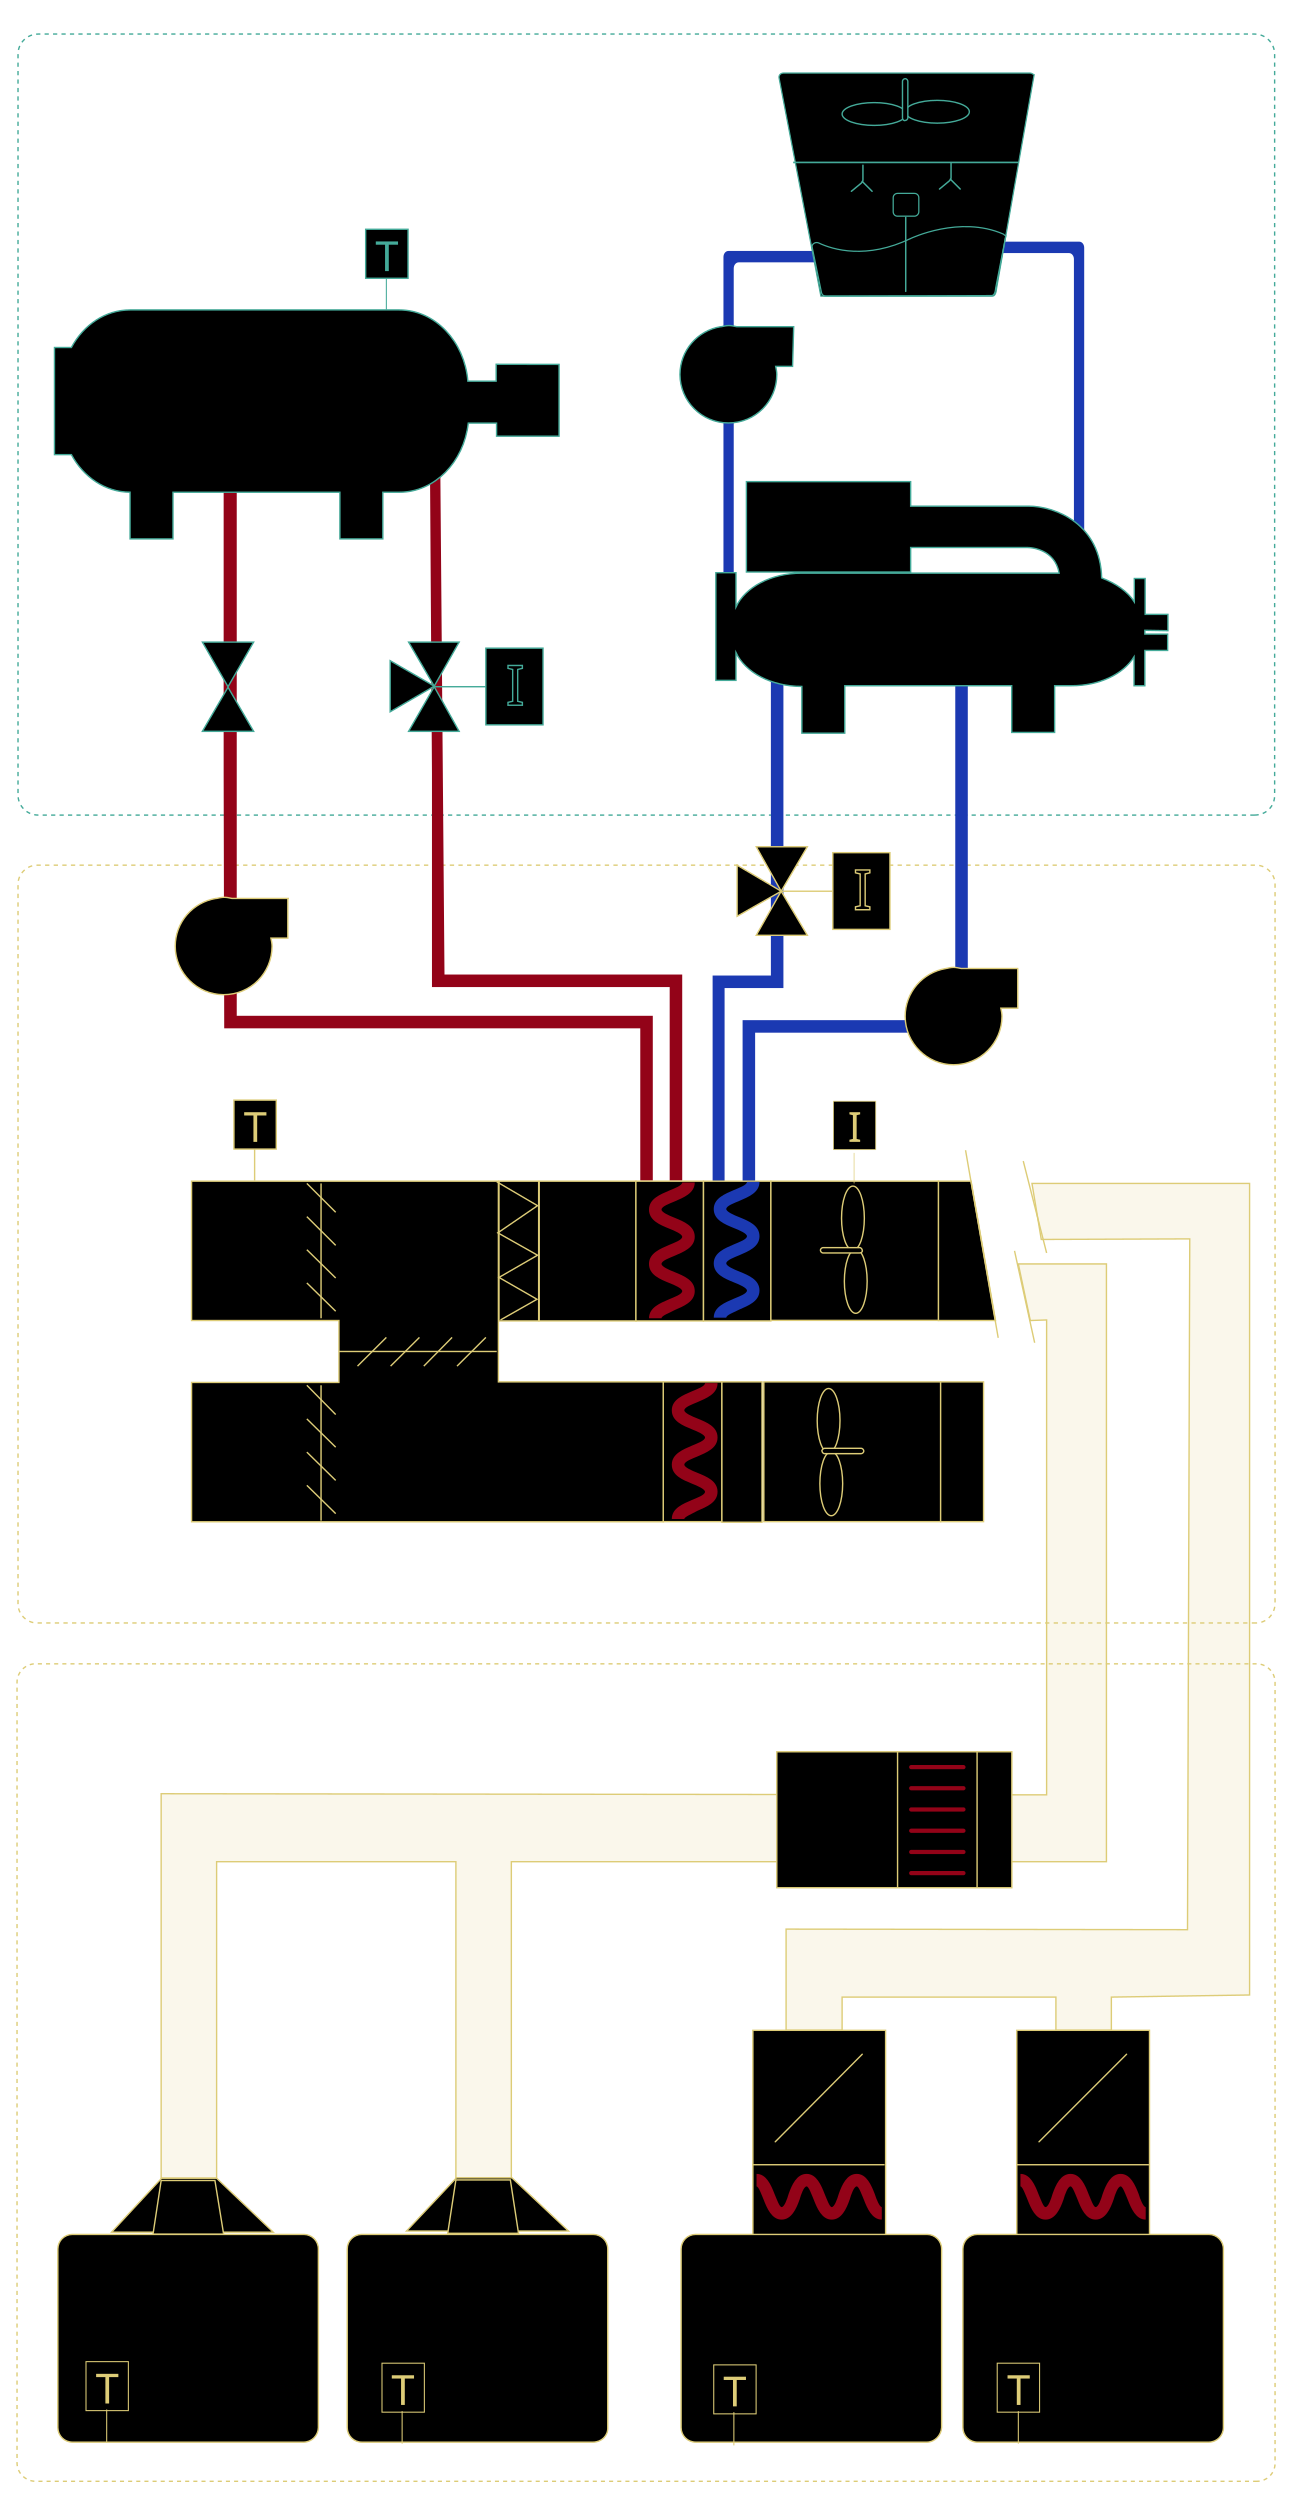
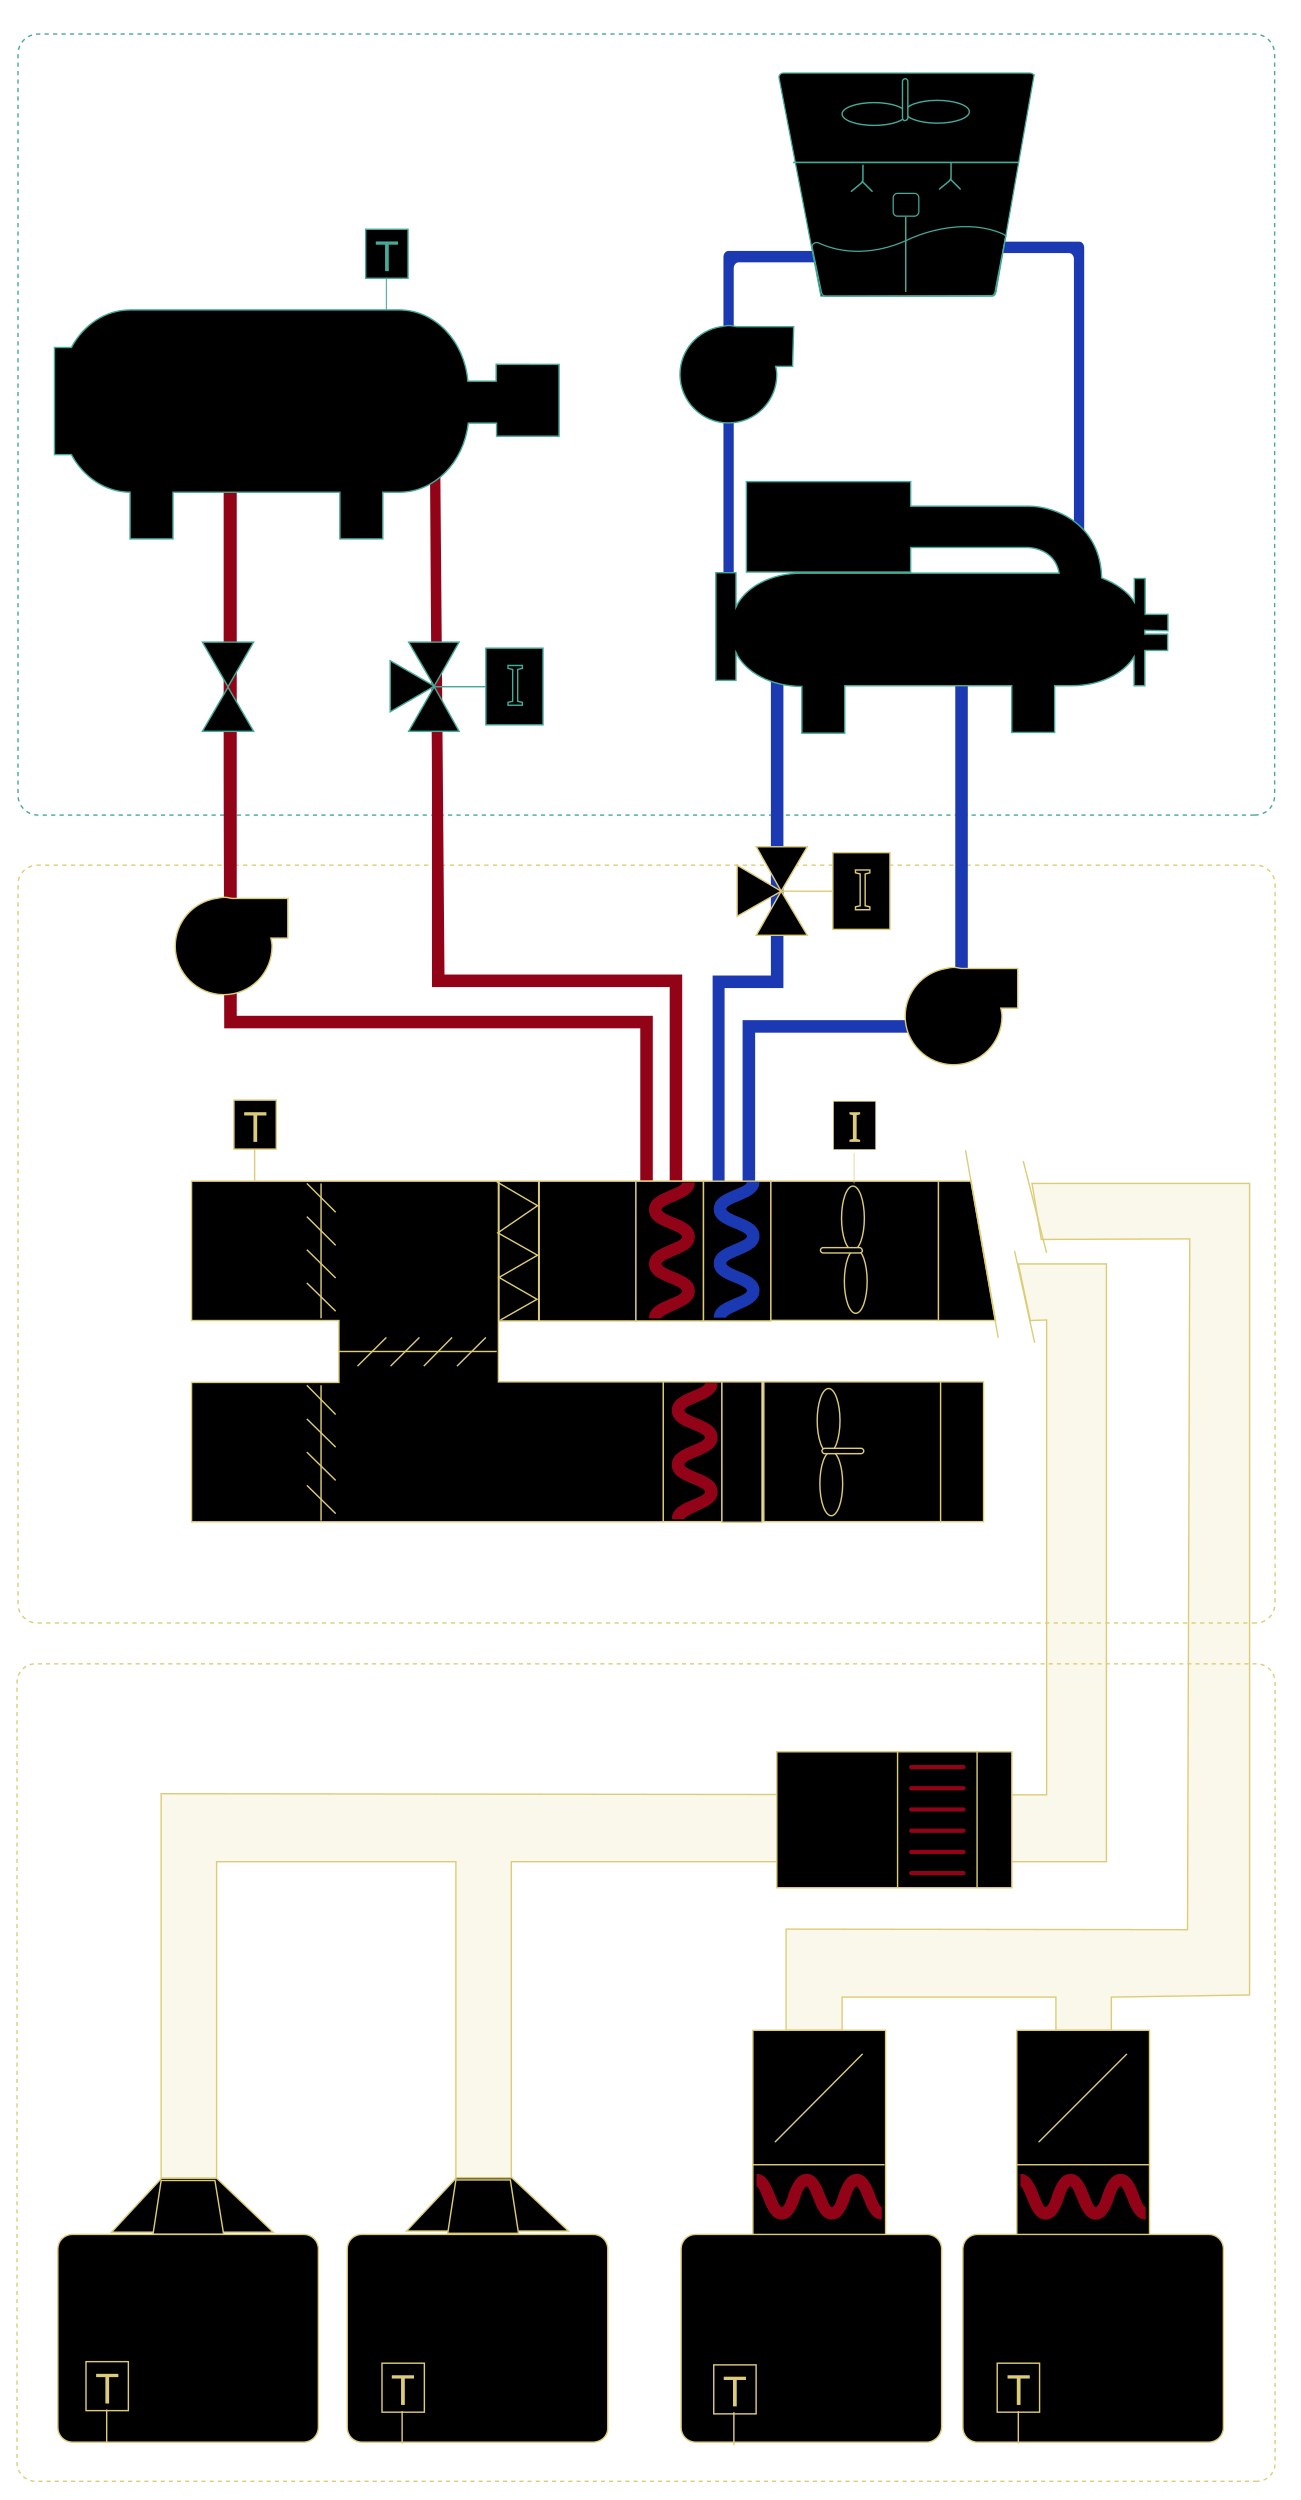
<svg xmlns="http://www.w3.org/2000/svg" xmlns:xlink="http://www.w3.org/1999/xlink" version="1.1" id="svg" x="0px" y="0px" viewBox="622.8 314.8 924.1 1776.2" enable-background="new 622.8 314.8 924.1 1776.2" xml:space="preserve">
  <g id="space_1_">
    <g id="space" opacity="0">
      <rect id="rect4209" x="685.1" y="881.6" fill="#88CCEE" stroke="#231F20" stroke-width="0.205" stroke-miterlimit="10" width="18.2" height="1156.3" />
      <rect id="rect4211" x="688.6" y="727.8" fill="#88CCEE" stroke="#231F20" stroke-width="0.205" stroke-miterlimit="10" width="8.5" height="155" />
      <rect id="rect4213" x="684.3" y="634.2" fill="#88CCEE" stroke="#231F20" stroke-width="0.205" stroke-miterlimit="10" width="19.7" height="92.8" />
      <rect id="rect4215" x="591" y="519.7" transform="matrix(0.9699 -0.2436 0.2436 0.9699 -98.2918 268.5759)" fill="#88CCEE" stroke="#231F20" stroke-width="0.205" stroke-miterlimit="10" width="891.6" height="24" />
      <rect id="rect4217" x="702.9" y="977.4" fill="none" stroke="#88CCEE" stroke-width="0.163" stroke-miterlimit="10" width="661.6" height="46.8" />
      <rect id="rect4219" x="1364.9" y="873.1" fill="#88CCEE" stroke="#231F20" stroke-width="0.205" stroke-miterlimit="10" width="19.7" height="156.9" />
      <rect id="rect4221" x="1369.9" y="716.9" fill="#88CCEE" stroke="#231F20" stroke-width="0.205" stroke-miterlimit="10" width="8.5" height="155" />
      <rect id="rect4223" x="1364.9" y="624.2" fill="#88CCEE" stroke="#231F20" stroke-width="0.205" stroke-miterlimit="10" width="19.7" height="92.8" />
      <rect id="rect4225" x="1369.9" y="547.7" fill="#88CCEE" stroke="#231F20" stroke-width="0.205" stroke-miterlimit="10" width="8.5" height="76.9" />
      <polygon id="polygon4227" fill="#88CCEE" stroke="#231F20" stroke-width="0.205" stroke-miterlimit="10" points="1383.8,548.8     1364.9,548.8 1364.9,461.9 1383.8,455.3   " />
      <rect id="rect4229" x="702.1" y="1961.8" fill="#88CCEE" stroke="#231F20" stroke-width="0.205" stroke-miterlimit="10" width="65.7" height="73" />
      <rect id="rect4231" x="675.4" y="2034.8" fill="#88CCEE" stroke="#231F20" stroke-width="0.205" stroke-miterlimit="10" width="104.7" height="19.7" />
      <rect id="rect4233" x="1301.5" y="1961.8" fill="#88CCEE" stroke="#231F20" stroke-width="0.205" stroke-miterlimit="10" width="65.7" height="74.2" />
      <rect id="rect4235" x="1290.3" y="2034.8" fill="#88CCEE" stroke="#231F20" stroke-width="0.205" stroke-miterlimit="10" width="104.7" height="19.7" />
      <polygon id="polygon4237" fill="none" stroke="#88CCEE" stroke-width="0.103" stroke-miterlimit="10" points="991.2,657     759.7,657 770.5,640.4 980.7,640.4   " />
      <line id="line4239" fill="none" stroke="#88CCEE" stroke-width="0.103" stroke-miterlimit="10" x1="788.7" y1="639.3" x2="803" y2="601" />
      <line id="line4241" fill="none" stroke="#88CCEE" stroke-width="0.103" stroke-miterlimit="10" x1="968.7" y1="639.3" x2="950.2" y2="565" />
      <polygon id="polygon4243" fill="none" stroke="#88CCEE" stroke-width="0.103" stroke-miterlimit="10" points="1264.4,659.3     1033.3,659.3 1044.1,642 1254,642   " />
      <line id="line4245" fill="none" stroke="#88CCEE" stroke-width="0.103" stroke-miterlimit="10" x1="1061.5" y1="640.4" x2="1088.2" y2="533.4" />
      <line id="line4247" fill="none" stroke="#88CCEE" stroke-width="0.103" stroke-miterlimit="10" x1="1242.4" y1="640.4" x2="1216.5" y2="502.1" />
      <g id="g4249">
        <line id="line4251" fill="none" stroke="#88CCEE" stroke-width="7.917207e-02" stroke-miterlimit="10" x1="934" y1="1485.2" x2="934" y2="1523.5" />
        <path id="path4253" fill="none" stroke="#88CCEE" stroke-width="7.917207e-02" stroke-miterlimit="10" d="M950.2,1537     c0,8.5-33.2,8.5-33.2,0s7-15.8,15.8-15.8C943.6,1520.8,950.2,1528.1,950.2,1537z" />
      </g>
      <g id="g4255">
        <line id="line4257" fill="none" stroke="#88CCEE" stroke-width="7.917207e-02" stroke-miterlimit="10" x1="1131.8" y1="1483.3" x2="1131.8" y2="1522.7" />
        <path id="path4259" fill="none" stroke="#88CCEE" stroke-width="7.917207e-02" stroke-miterlimit="10" d="M1148.8,1536.3     c0,8.5-33.2,8.5-33.2,0s7-15.8,15.8-15.8C1141.5,1518.9,1148.8,1526.6,1148.8,1536.3z" />
      </g>
      <g id="g4261" opacity="0.4">
        <g id="g4263">
          <path id="path4265" fill="none" stroke="#88CCEE" stroke-width="1.232" stroke-miterlimit="10" d="M1487,874.2      c-28.6,0-28.6-13.5-57.6-13.5c-28.6,0-28.6,13.5-57.6,13.5c-28.6,0-28.6-13.5-57.6-13.5c-29.4,0-29.4,13.5-57.6,13.5      c-3.5,0-7,0-10.4-0.8" />
          <g id="g4267">
            <path id="path4269" fill="#88CCEE" d="M1199.1,861.5c25.1-1.9,55.3-10,76.9-20.5l-23.2,33.6l3.5,40.6       C1242.8,895.5,1219.2,874.2,1199.1,861.5z" />
          </g>
        </g>
      </g>
      <rect id="rect4271" x="1368.4" y="1871.3" fill="#88CCEE" stroke="#231F20" stroke-width="0.205" stroke-miterlimit="10" width="19.7" height="163.9" />
      <rect id="rect4273" x="1363.7" y="1104.2" fill="#88CCEE" stroke="#231F20" stroke-width="0.205" stroke-miterlimit="10" width="19.7" height="92.8" />
      <g id="g4275" opacity="0.4">
        <g id="g4277">
          <path id="path4279" fill="none" stroke="#88CCEE" stroke-width="1.232" stroke-miterlimit="10" d="M1482.4,1267.7      c0,0-30.1,0-55.3,0c-25.5,0-15.5-25.9-60.7-25.9c-44.8,0-384.2,0-384.2,0s-115.9,7-115.9-39.4v-88.9c0,0-0.8-39,70.3-40.6      c0,0,411.6,0,431.7,0c20.1,0,30.9,18.9,50.6,18.9c10.4,0,39,0,65.3,0" />
          <g id="g4281">
            <path id="path4283" fill="#88CCEE" d="M1532.2,1091.4c-23.2,8.5-51.8,23.2-69.2,38.3l14.3-38.3l-14.3-38.3       C1481.2,1068.2,1509.8,1083.3,1532.2,1091.4z" />
          </g>
        </g>
      </g>
      <ellipse id="ellipse4285" stroke="#88CCEE" stroke-width="9.934057e-02" stroke-miterlimit="10" cx="839.3" cy="982.8" rx="30.1" ry="6.6" />
      <ellipse id="ellipse4287" stroke="#88CCEE" stroke-width="9.934057e-02" stroke-miterlimit="10" cx="1025.2" cy="982.8" rx="30.1" ry="6.6" />
      <ellipse id="ellipse4289" stroke="#88CCEE" stroke-width="9.934057e-02" stroke-miterlimit="10" cx="1211.8" cy="982.8" rx="30.1" ry="6.6" />
      <g id="g4291" opacity="0.57">
        <g id="g4293">
          <line id="line4295" fill="none" stroke="#88CCEE" stroke-width="0.205" stroke-miterlimit="10" x1="839.3" y1="982.8" x2="839.3" y2="957.7" />
          <g id="g4297">
            <path id="path4299" fill="#88CCEE" d="M839.3,937.2c3.5,10,10,21.3,15.5,28.6l-15.5-5.8l-15.5,5.8       C829.2,958.1,835.4,946.9,839.3,937.2z" />
          </g>
        </g>
      </g>
      <g id="g4301" opacity="0.57">
        <g id="g4303">
          <line id="line4305" fill="none" stroke="#88CCEE" stroke-width="0.205" stroke-miterlimit="10" x1="1025.2" y1="978.2" x2="1025.2" y2="952.7" />
          <g id="g4307">
            <path id="path4309" fill="#88CCEE" d="M1025.2,931.8c3.5,10,10,21.3,15.5,28.6l-15.5-5.8l-15.5,5.8       C1015.1,954.2,1022.1,941.9,1025.2,931.8z" />
          </g>
        </g>
      </g>
      <g id="g4311" opacity="0.57">
        <g id="g4313">
          <line id="line4315" fill="none" stroke="#88CCEE" stroke-width="0.205" stroke-miterlimit="10" x1="1211.8" y1="990.6" x2="1211.8" y2="964.7" />
          <g id="g4317">
            <path id="path4319" fill="#88CCEE" d="M1211.8,944.6c3.5,10,10,21.3,15.5,28.6l-15.5-5.8l-15.8,5.8       C1202.6,965.4,1208.4,954.2,1211.8,944.6z" />
          </g>
        </g>
      </g>
      <rect id="rect4321" x="705.6" y="1426.5" fill="none" stroke="#88CCEE" stroke-width="0.163" stroke-miterlimit="10" width="661.6" height="46.8" />
      <ellipse id="ellipse4323" stroke="#88CCEE" stroke-width="9.934057e-02" stroke-miterlimit="10" cx="842" cy="1432.7" rx="30.1" ry="6.6" />
      <ellipse id="ellipse4325" stroke="#88CCEE" stroke-width="9.934057e-02" stroke-miterlimit="10" cx="1028.3" cy="1432.7" rx="30.1" ry="6.6" />
      <ellipse id="ellipse4327" stroke="#88CCEE" stroke-width="9.934057e-02" stroke-miterlimit="10" cx="1214.9" cy="1432.7" rx="30.1" ry="6.6" />
      <g id="g4329" opacity="0.57">
        <g id="g4331">
          <line id="line4333" fill="none" stroke="#88CCEE" stroke-width="0.205" stroke-miterlimit="10" x1="842" y1="1432.7" x2="842" y2="1407.6" />
          <g id="g4335">
            <path id="path4337" fill="#88CCEE" d="M842,1386.7c3.5,10,10,21.3,15.5,28.6l-15.5-5.8l-15.5,5.8       C832.3,1408.7,838.5,1396.4,842,1386.7z" />
          </g>
        </g>
      </g>
      <g id="g4339" opacity="0.57">
        <g id="g4341">
          <line id="line4343" fill="none" stroke="#88CCEE" stroke-width="0.205" stroke-miterlimit="10" x1="1028.3" y1="1428.8" x2="1028.3" y2="1402.1" />
          <g id="g4345">
            <path id="path4347" fill="#88CCEE" d="M1028.3,1382.1c3.5,10,10,21.3,15.5,28.6l-15.5-5.8l-15.5,5.8       C1018.6,1404.1,1024.8,1391.7,1028.3,1382.1z" />
          </g>
        </g>
      </g>
      <g id="g4349" opacity="0.57">
        <g id="g4351">
          <line id="line4353" fill="none" stroke="#88CCEE" stroke-width="0.205" stroke-miterlimit="10" x1="1214.9" y1="1440.4" x2="1214.9" y2="1415.3" />
          <g id="g4355">
            <path id="path4357" fill="#88CCEE" d="M1214.9,1394.8c3.5,10,10,21.3,15.5,28.6l-15.5-5.8l-15.5,5.8       C1204.5,1415.7,1211.5,1404.1,1214.9,1394.8z" />
          </g>
        </g>
      </g>
      <rect id="rect4359" x="735.3" y="1130.1" fill="none" stroke="#88CCEE" stroke-width="0.17" stroke-miterlimit="10" width="38.3" height="56.8" />
      <path id="path4361" fill="none" stroke="#88CCEE" stroke-width="0.17" stroke-miterlimit="10" d="M754.3,1137.8    c-8.5,0-15.1,6.6-15.1,15.1h29.4C769.3,1144,762.8,1137.8,754.3,1137.8z" />
      <line id="line4363" fill="none" stroke="#88CCEE" stroke-width="0.17" stroke-miterlimit="10" x1="753.1" y1="1158.3" x2="754.3" y2="1143.2" />
      <rect id="rect4365" x="1368.4" y="1598.5" fill="#88CCEE" stroke="#231F20" stroke-width="0.205" stroke-miterlimit="10" width="19.7" height="156.9" />
      <rect id="rect4367" x="1373.4" y="1483.3" fill="#88CCEE" stroke="#231F20" stroke-width="0.205" stroke-miterlimit="10" width="8.5" height="114.4" />
      <rect id="rect4369" x="1368.4" y="1371.6" fill="#88CCEE" stroke="#231F20" stroke-width="0.205" stroke-miterlimit="10" width="19.7" height="110.5" />
      <rect id="rect4371" x="1373.4" y="1755" fill="#88CCEE" stroke="#231F20" stroke-width="0.205" stroke-miterlimit="10" width="8.5" height="114.4" />
      <polygon id="polygon4373" fill="#88CCEE" stroke="#231F20" stroke-width="0.205" stroke-miterlimit="10" points="1366.8,1961.8     702.1,1961.8 702.1,1926.6 1368.4,1927.4   " />
      <path id="path4375" stroke="#88CCEE" stroke-width="6.832194e-02" stroke-miterlimit="10" d="M787.1,1792.5h-78.5    c0,12,12.4,21.3,30.1,25.1l-5,101.3h29.4l-8.5-101.3C772.4,1815.3,787.1,1804.9,787.1,1792.5z" />
      <rect id="rect4377" x="712.5" y="1785.9" fill="none" stroke="#88CCEE" stroke-width="8.432148e-02" stroke-miterlimit="10" width="5" height="5.8" />
      <rect id="rect4379" x="714.5" y="1780.9" fill="none" stroke="#88CCEE" stroke-width="8.432148e-02" stroke-miterlimit="10" width="1.5" height="5.8" />
      <path id="path4381" fill="none" stroke="#F3743F" stroke-width="8.432148e-02" stroke-miterlimit="10" d="M922,1882.9v51.8H712.5    l-0.8-135.3l7-10c0,0-0.8-13.5,0-14.3c1.9-3.5,15.5-8.5,18.2-6.6c1.5,0.8,1.5,3.5,1.5,3.5" />
      <g id="g4383">
        <path id="path4385" fill="none" stroke="#88CCEE" stroke-width="4.216015e-02" stroke-miterlimit="10" d="M720.6,1792.5     c-0.8,0-1.9-0.8-1.9-1.9c-0.8-14.3,0-15.1,0-15.5c1.9-4.6,17-8.5,20.9-7c3.1,1.5,3.1,5,3.1,5.8c0,1.5-0.8,1.9-1.9,1.9l0,0     c-1.5,0-1.9-0.8-1.9-1.9c0-0.8,0-1.5-0.8-1.9c-3.1,0-13.5,3.5-15.1,5.8c0,1.5,0,8.5,0,13.5     C722.6,1791.3,721.8,1792.5,720.6,1792.5L720.6,1792.5z" />
      </g>
      <ellipse id="ellipse4387" fill="#88CCEE" cx="712.1" cy="1779.3" rx="3.5" ry="0.8" />
      <ellipse id="ellipse4389" fill="#88CCEE" cx="718.3" cy="1779.3" rx="3.5" ry="0.8" />
      <rect id="rect4391" x="1369.9" y="1200" fill="#88CCEE" stroke="#231F20" stroke-width="0.205" stroke-miterlimit="10" width="8.5" height="175.5" />
      <rect id="rect4393" x="1369.9" y="1030" fill="#88CCEE" stroke="#231F20" stroke-width="0.205" stroke-miterlimit="10" width="8.5" height="76.9" />
      <g id="g4395">
        <line id="line4397" fill="none" stroke="#88CCEE" stroke-width="0.103" stroke-miterlimit="10" x1="753.9" y1="1130.1" x2="753.9" y2="1104.2" />
        <rect id="rect4399" x="736.9" y="1065.5" fill="none" stroke="#88CCEE" stroke-width="0.103" stroke-miterlimit="10" width="34.4" height="39.4" />
        <text id="text4401" transform="matrix(1 0 0 1 745.2089 1099.053)" opacity="0.57" fill="#88CCEE" enable-background="new    " font-family="'PTSans-Regular'" font-size="33.656">T</text>
      </g>
      <path id="path4403" stroke="#88CCEE" stroke-width="7.194861e-02" stroke-miterlimit="10" d="M1026.7,1918.5H920.1    c-8.5,0-14.3-6.6-14.3-14.3v-278.6c0-8.5,6.6-14.3,14.3-14.3h106.3c8.5,0,14.3,6.6,14.3,14.3v278.6    C1041,1911.1,1034.1,1918.5,1026.7,1918.5z" />
    </g>
  </g>
  <g id="hvac">
    <path id="d2-outline" fill="none" stroke="#DDCC77" stroke-miterlimit="10" stroke-dasharray="2.896" d="M1516,2077.7H648   c-7,0-13.1-5.8-13.1-13.1V1510c0-7,5.8-13.1,13.1-13.1h867.6c7,0,13.1,5.8,13.1,13.1v555C1528.7,2071.9,1523,2077.7,1516,2077.7z" />
    <path id="d1-outline" fill="none" stroke="#DDCC77" stroke-miterlimit="10" stroke-dasharray="3.059" d="M1515.2,1467.9H649.1   c-7.3,0-13.5-6.2-13.5-13.5V943c0-7.3,6.2-13.5,13.5-13.5h866.1c7.3,0,13.5,6.2,13.5,13.5v510.9   C1528.7,1461.7,1522.6,1467.9,1515.2,1467.9z" />
    <path id="cp-outline" fill="none" stroke="#44AA99" stroke-miterlimit="10" stroke-dasharray="3" d="M1514.1,893.9H649.9   c-8.1,0-14.3-6.6-14.3-14.3V353.3c0-8.1,6.6-14.3,14.3-14.3h864.2c8.1,0,14.3,6.6,14.3,14.3v526   C1528.7,887.4,1522.6,893.9,1514.1,893.9z" />
    <g id="pipes">
      <g id="g4410">
        <polygon id="polygon4412" fill="#930318" points="791,635.4 781.7,635.4 781.7,864.2 782.1,1045.4 1077.7,1045.4 1077.7,1153.6      1086.6,1153.6 1086.6,1036.5 791,1036.5    " />
        <polygon id="polygon4414" fill="#1B39B2" points="1170.5,772.2 1179.4,772.2 1179.4,1016.8 1137.6,1016.8 1137.6,1154      1129.1,1154 1129.1,1007.9 1170.5,1007.9    " />
        <polygon id="polygon4416" fill="#930318" points="935.5,632.3 928.2,632.3 929.7,864.2 929.7,1016.1 1098.6,1016.1      1098.6,1153.6 1107.5,1153.6 1107.5,1007.2 938.6,1007.2    " />
        <polygon id="polygon4418" fill="#1B39B2" points="1301.5,795.8 1310.4,795.8 1310.4,1048.5 1159.3,1048.5 1159.3,1154      1150.4,1154 1150.4,1039.6 1301.5,1039.6    " />
      </g>
      <path id="path4420" fill="#1B39B2" d="M1143.8,722h-7V500.9v-3.5c0-2.3,1.5-4.3,3.5-4.3h60.7c1.9,0,3.1,1.5,3.5,3.1h1.5    c0.4,2.7-1.2,5-3.5,5h-54.9c-1.9,0-3.5,1.9-3.5,4.3V722H1143.8z" />
      <path id="path4422" fill="#1B39B2" d="M1386.1,706.9h7V506.3v-15.5c0-2.3-1.5-4.3-3.5-4.3H1332l-1.5,8.1h51.8    c1.9,0,3.5,1.9,3.5,4.3v207.9H1386.1z" />
    </g>
    <polygon id="duct2" opacity="0.15" fill="#DDCC77" enable-background="new    " points="1356,1155.6 1362.6,1195.4 1468.1,1195    1466.5,1685.8 1181.3,1685.4 1181.3,1757.3 1221.1,1757.3 1221.1,1733.7 1373,1733.7 1373,1757.3 1412.4,1757.3 1412.4,1733.7    1510.6,1732.2 1510.6,1155.6  " />
    <polygon id="duct1" opacity="0.15" fill="#DDCC77" enable-background="new    " points="1346.3,1212.8 1354.8,1253 1366.4,1252.6    1366.4,1590 737.3,1589.2 737.3,1862.4 776.7,1862.4 776.7,1637.5 946.7,1637.5 946.7,1862.4 986.1,1862.4 986.1,1637.5    1408.9,1637.5 1408.9,1566.4 1408.9,1212.8  " />
    <polygon id="duct2-outline" fill="none" stroke="#DDCC77" stroke-miterlimit="10" points="1356,1155.6 1362.6,1195.4 1468.1,1195    1466.5,1685.8 1181.3,1685.4 1181.3,1757.3 1221.1,1757.3 1221.1,1733.7 1373,1733.7 1373,1757.3 1412.4,1757.3 1412.4,1733.7    1510.6,1732.2 1510.6,1155.6  " />
    <polygon id="duct1-outline" fill="none" stroke="#DDCC77" stroke-miterlimit="10" points="1346.3,1212.8 1354.8,1253    1366.4,1252.6 1366.4,1590 737.3,1589.2 737.3,1862.4 776.7,1862.4 776.7,1637.5 946.7,1637.5 946.7,1862.4 986.1,1862.4    986.1,1637.5 1408.9,1637.5 1408.9,1566.4 1408.9,1212.8  " />
    <line id="ductconnectionline2" fill="none" stroke="#DDCC77" stroke-miterlimit="10" x1="1349.8" y1="1139.7" x2="1366.4" y2="1205" />
    <line id="ductconnectionline1" fill="none" stroke="#DDCC77" stroke-miterlimit="10" x1="1343.6" y1="1203.5" x2="1357.9" y2="1268.8" />
    <g id="terminal2">
      <rect id="rect4431" x="1345.2" y="1757.3" stroke="#DDCC77" stroke-miterlimit="10" width="94.3" height="145.3" />
      <line id="line4433" fill="none" stroke="#DDCC77" stroke-linecap="round" stroke-miterlimit="10" x1="1361" y1="1836.5" x2="1423.2" y2="1774.3" />
      <line id="line4435" fill="none" stroke="#DDCC77" stroke-miterlimit="10" x1="1345.2" y1="1852.8" x2="1439.1" y2="1852.8" />
      <path id="path4437" fill="#930318" d="M1436.8,1882.9v8.9c-7,0-10.4-8.1-12.8-14.3c-1.5-3.5-3.5-9.3-5-9.3c-1.9,0-3.9,5.4-5,9.3    c-2.3,6.6-5.8,14.3-12.8,14.3c-7,0-10.4-8.1-12.8-14.3c-1.5-3.5-3.5-9.3-5-9.3c-1.9,0-3.9,5.4-5,9.3c-2.3,6.6-5.8,14.3-12.8,14.3    c-7,0-10.4-8.1-12.8-14.3c-1.5-3.5-3.5-9.3-5-9.3v-8.9c7,0,10.4,8.1,12.8,14.3c1.5,3.5,3.5,9.3,5,9.3c1.9,0,3.9-5.4,5-9.3    c2.3-6.6,5.8-14.3,12.8-14.3c7,0,10.4,8.1,12.8,14.3c1.5,3.5,3.5,9.3,5,9.3c1.9,0,3.9-5.4,5-9.3c2.3-6.6,5.8-14.3,12.8-14.3    c7,0,10.4,8.1,12.8,14.3C1432.9,1877.5,1435.2,1882.9,1436.8,1882.9z" />
    </g>
    <g id="terminal1">
      <rect id="rect4440" x="1157.7" y="1757.3" stroke="#DDCC77" stroke-miterlimit="10" width="94.3" height="145.3" />
      <line id="line4442" fill="none" stroke="#DDCC77" stroke-linecap="round" stroke-miterlimit="10" x1="1173.6" y1="1836.5" x2="1235.4" y2="1774.3" />
      <line id="line4444" fill="none" stroke="#DDCC77" stroke-miterlimit="10" x1="1157.7" y1="1852.8" x2="1251.3" y2="1852.8" />
      <path id="path4446" fill="#930318" d="M1249.3,1882.9v8.9c-7,0-10.4-8.1-12.8-14.3c-1.5-3.5-3.5-9.3-5-9.3c-1.9,0-3.9,5.4-5,9.3    c-2.3,6.6-5.8,14.3-12.8,14.3c-7,0-10.4-8.1-12.8-14.3c-1.5-3.5-3.5-9.3-5-9.3c-1.9,0-3.9,5.4-5,9.3c-2.3,6.6-5.8,14.3-12.8,14.3    c-7,0-10.4-8.1-12.8-14.3c-1.5-3.5-3.5-9.3-5-9.3v-8.9c7,0,10.4,8.1,12.8,14.3c1.5,3.5,3.5,9.3,5,9.3c1.9,0,3.9-5.4,5-9.3    c2.3-6.6,5.8-14.3,12.8-14.3c7,0,10.4,8.1,12.8,14.3c1.5,3.5,3.5,9.3,5,9.3c1.9,0,3.9-5.4,5-9.3c2.3-6.6,5.8-14.3,12.8-14.3    c7,0,10.4,8.1,12.8,14.3C1245.5,1877.5,1247.8,1882.9,1249.3,1882.9z" />
    </g>
    <g id="vav">
      <rect id="rect4449" x="1174.7" y="1559.4" stroke="#DDCC77" stroke-width="1" stroke-miterlimit="10" width="167" height="96.6" />
      <line id="line4451" fill="none" stroke="#930318" stroke-width="3" stroke-linecap="round" stroke-miterlimit="10" x1="1307.3" y1="1570.3" x2="1270.2" y2="1570.3" />
      <line id="line4453" fill="none" stroke="#930318" stroke-width="3" stroke-linecap="round" stroke-miterlimit="10" x1="1307.3" y1="1585.3" x2="1270.2" y2="1585.3" />
      <line id="line4455" fill="none" stroke="#930318" stroke-width="3" stroke-linecap="round" stroke-miterlimit="10" x1="1307.3" y1="1600.4" x2="1270.2" y2="1600.4" />
      <line id="line4457" fill="none" stroke="#930318" stroke-width="3" stroke-linecap="round" stroke-miterlimit="10" x1="1307.3" y1="1615.5" x2="1270.2" y2="1615.5" />
      <line id="line4459" fill="none" stroke="#930318" stroke-width="3" stroke-linecap="round" stroke-miterlimit="10" x1="1307.3" y1="1630.6" x2="1270.2" y2="1630.6" />
      <line id="line4461" fill="none" stroke="#930318" stroke-width="3" stroke-linecap="round" stroke-miterlimit="10" x1="1307.3" y1="1645.6" x2="1270.2" y2="1645.6" />
      <line id="line4463" fill="none" stroke="#DDCC77" stroke-linecap="round" stroke-miterlimit="10" x1="1260.5" y1="1559.4" x2="1260.5" y2="1655.7" />
      <line id="line4465" fill="none" stroke="#DDCC77" stroke-linecap="round" stroke-miterlimit="10" x1="1317" y1="1559.4" x2="1317" y2="1655.7" />
    </g>
    <g id="diffuser2">
      <polygon id="polygon4468" stroke="#DDCC77" stroke-miterlimit="10" points="911.6,1899.9 1026.7,1899.9 986.5,1862.1     947.1,1862.1   " />
      <polygon id="polygon4470" stroke="#DDCC77" stroke-miterlimit="10" points="991.2,1901.5 940.9,1901.5 946.7,1863.6 985.4,1863.6       " />
    </g>
    <g id="diffuser1">
      <polygon id="polygon4473" stroke="#DDCC77" stroke-miterlimit="10" points="702.1,1900.7 816.9,1900.7 776.7,1862.4 737.6,1862.4       " />
      <polygon id="polygon4475" stroke="#DDCC77" stroke-miterlimit="10" points="781.7,1902.2 731.5,1902.2 737.3,1864 775.5,1864       " />
    </g>
    <path id="zone1" stroke="#DDCC77" stroke-miterlimit="10" d="M838.5,2049.9H674.3c-5.8,0-10.4-4.6-10.4-10.4v-126.8   c0-5.8,4.6-10.4,10.4-10.4h164.3c5.8,0,10.4,4.6,10.4,10.4v126.8C848.9,2045.2,844.3,2049.9,838.5,2049.9z" />
    <path id="zone2" stroke="#DDCC77" stroke-miterlimit="10" d="M1044.1,2049.9H879.9c-5.8,0-10.4-4.6-10.4-10.4v-126.8   c0-5.8,4.6-10.4,10.4-10.4h164.3c5.8,0,10.4,4.6,10.4,10.4v126.8C1054.9,2045.2,1050.3,2049.9,1044.1,2049.9z" />
    <path id="zone3" stroke="#DDCC77" stroke-miterlimit="10" d="M1281.4,2049.9h-164.3c-5.8,0-10.4-4.6-10.4-10.4v-126.8   c0-5.8,4.6-10.4,10.4-10.4h164.3c5.8,0,10.4,4.6,10.4,10.4v126.8C1291.5,2045.2,1286.8,2049.9,1281.4,2049.9z" />
    <path id="zone4" stroke="#DDCC77" stroke-miterlimit="10" d="M1481.6,2049.9h-164.3c-5.8,0-10.4-4.6-10.4-10.4v-126.8   c0-5.8,4.6-10.4,10.4-10.4h164.3c5.8,0,10.4,4.6,10.4,10.4v126.8C1492,2045.2,1487.4,2049.9,1481.6,2049.9z" />
    <g id="zone1-temp">
-       <line id="line4482" fill="none" stroke="#DDCC77" stroke-width="0.75" stroke-miterlimit="10" x1="698.6" y1="2049.9" x2="698.6" y2="2026.7" />
-       <rect id="rect4484" x="683.9" y="1992.7" fill="none" stroke="#DDCC77" stroke-width="0.75" stroke-miterlimit="10" width="30.1" height="34.8" />
+       <line id="line4482" fill="none" stroke="#DDCC77" stroke-width="1" stroke-miterlimit="10" x1="698.6" y1="2049.9" x2="698.6" y2="2026.7" />
+       <rect id="rect4484" x="683.9" y="1992.7" fill="none" stroke="#DDCC77" stroke-width="1" stroke-miterlimit="10" width="30.1" height="34.8" />
      <text id="text4486" transform="matrix(1 0 0 1 690.7966 2022.442)" fill="#DDCC77" font-family="'PTSans-Regular'" font-size="29.516">T</text>
    </g>
    <g id="zone2-temp">
-       <line id="line4489" fill="none" stroke="#DDCC77" stroke-width="0.75" stroke-miterlimit="10" x1="908.5" y1="2051" x2="908.5" y2="2027.9" />
-       <rect id="rect4491" x="894.2" y="1993.8" fill="none" stroke="#DDCC77" stroke-width="0.75" stroke-miterlimit="10" width="30.1" height="34.8" />
+       <line id="line4489" fill="none" stroke="#DDCC77" stroke-width="1" stroke-miterlimit="10" x1="908.5" y1="2051" x2="908.5" y2="2027.9" />
+       <rect id="rect4491" x="894.2" y="1993.8" fill="none" stroke="#DDCC77" stroke-width="1" stroke-miterlimit="10" width="30.1" height="34.8" />
      <text id="text4493" transform="matrix(1 0 0 1 900.8679 2023.462)" fill="#DDCC77" font-family="'PTSans-Regular'" font-size="29.516">T</text>
    </g>
    <g id="zone3-temp">
-       <line id="line4496" fill="none" stroke="#DDCC77" stroke-width="0.75" stroke-miterlimit="10" x1="1144.2" y1="2052.2" x2="1144.2" y2="2028.6" />
-       <rect id="rect4498" x="1129.9" y="1995" fill="none" stroke="#DDCC77" stroke-width="0.75" stroke-miterlimit="10" width="30.1" height="34.8" />
+       <line id="line4496" fill="none" stroke="#DDCC77" stroke-width="1" stroke-miterlimit="10" x1="1144.2" y1="2052.2" x2="1144.2" y2="2028.6" />
+       <rect id="rect4498" x="1129.9" y="1995" fill="none" stroke="#DDCC77" stroke-width="1" stroke-miterlimit="10" width="30.1" height="34.8" />
      <text id="text4500" transform="matrix(1 0 0 1 1136.698 2024.482)" fill="#DDCC77" font-family="'PTSans-Regular'" font-size="29.516">T</text>
    </g>
    <g id="zone4-temp">
-       <line id="line4503" fill="none" stroke="#DDCC77" stroke-width="0.75" stroke-miterlimit="10" x1="1346.3" y1="2051" x2="1346.3" y2="2027.9" />
-       <rect id="rect4505" x="1331.3" y="1993.8" fill="none" stroke="#DDCC77" stroke-width="0.75" stroke-miterlimit="10" width="30.1" height="34.8" />
+       <line id="line4503" fill="none" stroke="#DDCC77" stroke-width="1" stroke-miterlimit="10" x1="1346.3" y1="2051" x2="1346.3" y2="2027.9" />
+       <rect id="rect4505" x="1331.3" y="1993.8" fill="none" stroke="#DDCC77" stroke-width="1" stroke-miterlimit="10" width="30.1" height="34.8" />
      <text id="text4507" transform="matrix(1 0 0 1 1338.34 2023.462)" fill="#DDCC77" font-family="'PTSans-Regular'" font-size="29.516">T</text>
    </g>
    <g id="ahu">
      <a id="ahu-link" xlink:href="#/ahu/basics">
        <g id="ahu-back">
          <rect id="rect4511" x="1165.5" y="1296.6" stroke="#DDCC77" stroke-miterlimit="10" width="125.6" height="99.3" />
          <rect id="rect4513" x="977.3" y="1154" stroke="#DDCC77" stroke-miterlimit="10" width="28.2" height="99.3" />
          <rect id="rect4515" x="1005.9" y="1154" stroke="#DDCC77" stroke-miterlimit="10" width="68.8" height="99.3" />
          <rect id="ahu_x5F_bttm_x5F_end" x="1291.1" y="1296.6" stroke="#DDCC77" stroke-miterlimit="10" width="30.5" height="99.3" />
          <rect id="ahu_x5F_ht_x5F_back2" x="1094" y="1296.6" stroke="#DDCC77" stroke-miterlimit="10" width="41.7" height="99.3" />
          <polygon id="rect4521" points="1135.7,1297 1135.7,1297 1135.7,1297    " />
          <polygon id="rect4523" points="1170.5,1154 1170.5,1154 1170.5,1154    " />
          <rect x="1135.7" y="1296.6" stroke="#DDCC77" stroke-miterlimit="10" width="28.5" height="99.7" />
          <polygon id="ahu_x5F_to_x5F_duct" stroke="#DDCC77" stroke-miterlimit="10" points="1289.5,1154 1312.7,1154 1330.1,1253      1289.5,1253    " />
          <rect id="ahu_x5F_cl_x5F_back" x="1122.6" y="1154" stroke="#DDCC77" stroke-miterlimit="10" width="47.9" height="99.3" />
          <rect id="ahu_x5F_ht_x5F_back" x="1074.6" y="1154" stroke="#DDCC77" stroke-miterlimit="10" width="47.9" height="99.3" />
          <rect x="1170.5" y="1154" stroke="#DDCC77" stroke-miterlimit="10" width="119" height="98.9" />
          <polygon id="polygon4531" stroke="#DDCC77" stroke-miterlimit="10" points="758.9,1297 758.9,1396 876,1396 876,1396 954.8,1396      976.9,1396 1094,1396 1094,1296.6 976.9,1296.6 976.9,1154 876,1154 863.6,1154 758.9,1154 758.9,1253 863.6,1253 863.6,1297         " />
        </g>
      </a>
      <g id="g4533">
        <line id="line4535" fill="none" stroke="#DDCC77" stroke-miterlimit="10" x1="975.7" y1="1275" x2="863.6" y2="1275" />
        <line id="line4537" fill="none" stroke="#DDCC77" stroke-miterlimit="10" x1="968" y1="1265" x2="947.5" y2="1285.4" />
        <line id="line4539" fill="none" stroke="#DDCC77" stroke-miterlimit="10" x1="944" y1="1265" x2="923.9" y2="1285.4" />
        <line id="line4541" fill="none" stroke="#DDCC77" stroke-miterlimit="10" x1="920.8" y1="1265" x2="900.3" y2="1285.4" />
        <line id="line4543" fill="none" stroke="#DDCC77" stroke-miterlimit="10" x1="897.3" y1="1265" x2="876.8" y2="1285.4" />
      </g>
      <polyline id="polyline4545" fill="none" stroke="#DDCC77" stroke-miterlimit="10" points="978.4,1252.6 1004.3,1237.9     977.3,1222.4 1004.7,1206.6 976.5,1190.7 1004.7,1171.4 975.7,1154.4   " />
      <g id="g4547">
        <line id="line4549" fill="none" stroke="#DDCC77" stroke-miterlimit="10" x1="850.9" y1="1395.2" x2="850.9" y2="1299" />
        <line id="line4551" fill="none" stroke="#DDCC77" stroke-miterlimit="10" x1="861.3" y1="1390.2" x2="840.8" y2="1370.1" />
        <line id="line4553" fill="none" stroke="#DDCC77" stroke-miterlimit="10" x1="861.3" y1="1366.6" x2="840.8" y2="1346.5" />
        <line id="line4555" fill="none" stroke="#DDCC77" stroke-miterlimit="10" x1="861.3" y1="1343" x2="840.8" y2="1322.9" />
        <line id="line4557" fill="none" stroke="#DDCC77" stroke-miterlimit="10" x1="861.3" y1="1319.8" x2="840.8" y2="1299" />
      </g>
      <g id="g4559">
        <line id="line4561" fill="none" stroke="#DDCC77" stroke-miterlimit="10" x1="850.9" y1="1251.4" x2="850.9" y2="1155.6" />
        <line id="line4563" fill="none" stroke="#DDCC77" stroke-miterlimit="10" x1="861.3" y1="1246.4" x2="840.8" y2="1226.3" />
        <line id="line4565" fill="none" stroke="#DDCC77" stroke-miterlimit="10" x1="861.3" y1="1222.8" x2="840.8" y2="1202.7" />
        <line id="line4567" fill="none" stroke="#DDCC77" stroke-miterlimit="10" x1="861.3" y1="1199.6" x2="840.8" y2="1179.2" />
        <line id="line4569" fill="none" stroke="#DDCC77" stroke-miterlimit="10" x1="861.3" y1="1176.1" x2="840.8" y2="1155.6" />
      </g>
      <g id="fan2">
        <ellipse id="ellipse4572" stroke="#DDCC77" stroke-miterlimit="10" cx="1213.4" cy="1368.9" rx="8.1" ry="22.8" />
        <ellipse id="ellipse4574" stroke="#DDCC77" stroke-miterlimit="10" cx="1211.5" cy="1324.1" rx="8.1" ry="22.8" />
        <path id="path4576" stroke="#DDCC77" stroke-miterlimit="10" d="M1208.7,1343.8h25.9c1.2,0,1.9,1.2,1.9,1.9l0,0     c0,1.2-1.2,1.9-1.9,1.9h-25.9c-1.2,0-1.9-1.2-1.9-1.9l0,0C1206.4,1345.3,1207.6,1343.8,1208.7,1343.8z" />
      </g>
      <g id="fan1">
        <ellipse id="ellipse4579" stroke="#DDCC77" stroke-miterlimit="10" cx="1228.8" cy="1180.3" rx="8.1" ry="22.8" />
        <ellipse id="ellipse4581" stroke="#DDCC77" stroke-miterlimit="10" cx="1230.8" cy="1225.1" rx="8.1" ry="22.8" />
        <path id="path4583" stroke="#DDCC77" stroke-miterlimit="10" d="M1233.5,1205h-25.9c-1.2,0-1.9-1.2-1.9-1.9l0,0     c0-1.2,1.2-1.9,1.9-1.9h25.9c1.2,0,1.9,1.2,1.9,1.9l0,0C1235.8,1203.9,1235,1205,1233.5,1205z" />
      </g>
      <line id="line4585" fill="none" stroke="#DDCC77" stroke-miterlimit="10" x1="1308.8" y1="1132" x2="1332" y2="1265.3" />
      <path id="heat-coil1_1_" fill="#930318" d="M1109,1394h-8.9c0-7.7,8.1-10.8,14.3-13.5c3.5-1.5,9.3-3.5,9.3-5.8    c0-1.9-5.4-4.3-9.3-5.8c-6.6-2.7-14.3-5.8-14.3-13.5c0-7.7,8.1-10.8,14.3-13.5c3.5-1.5,9.3-3.5,9.3-5.8c0-1.9-5.4-4.3-9.3-5.8    c-6.6-2.7-14.3-5.8-14.3-13.5c0-7.7,8.1-10.8,14.3-13.5c3.5-1.5,9.3-3.5,9.3-5.8h8.9c0,7.7-8.1,10.8-14.3,13.5    c-3.5,1.5-9.3,3.5-9.3,5.8c0,1.9,5.4,4.3,9.3,5.8c6.6,2.7,14.3,5.8,14.3,13.5s-8.1,10.8-14.3,13.5c-3.5,1.5-9.3,3.5-9.3,5.8    c0,1.9,5.4,4.3,9.3,5.8c6.6,2.7,14.3,5.8,14.3,13.5s-8.1,10.8-14.3,13.5C1114.8,1390.2,1109,1392.5,1109,1394z" />
      <path id="heat-coil1" fill="#930318" d="M1092.8,1251.4h-8.9c0-7.7,8.1-10.8,14.3-13.5c3.5-1.5,9.3-3.5,9.3-5.8    c0-1.9-5.4-4.3-9.3-5.8c-6.6-2.7-14.3-5.8-14.3-13.5c0-7.7,8.1-10.8,14.3-13.5c3.5-1.5,9.3-3.5,9.3-5.8c0-1.9-5.4-4.3-9.3-5.8    c-6.6-2.7-14.3-5.8-14.3-13.5s8.1-10.8,14.3-13.5c3.5-1.5,9.3-3.5,9.3-5.8h8.9c0,7.7-8.1,10.8-14.3,13.5c-3.5,1.5-9.3,3.5-9.3,5.8    c0,1.9,5.4,4.3,9.3,5.8c6.6,2.7,14.3,5.8,14.3,13.5s-8.1,10.8-14.3,13.5c-3.5,1.5-9.3,3.5-9.3,5.8c0,1.9,5.4,4.3,9.3,5.8    c6.6,2.7,14.3,5.8,14.3,13.5s-8.1,10.8-14.3,13.5C1098.6,1247.6,1092.8,1249.5,1092.8,1251.4z" />
      <path id="cool-coil" fill="#1B39B2" d="M1138.8,1251h-8.9c0-7.7,8.1-10.8,14.3-13.5c3.5-1.5,9.3-3.5,9.3-5.8    c0-1.9-5.4-4.3-9.3-5.8c-6.6-2.7-14.3-5.8-14.3-13.5s8.1-10.8,14.3-13.5c3.5-1.5,9.3-3.5,9.3-5.8c0-1.9-5.4-4.3-9.3-5.8    c-6.6-2.7-14.3-5.8-14.3-13.5s8.1-10.8,14.3-13.5c3.5-1.5,9.3-3.5,9.3-5.8h8.9c0,7.7-8.1,10.8-14.3,13.5c-3.5,1.5-9.3,3.5-9.3,5.8    c0,1.9,5.4,4.3,9.3,5.8c6.6,2.7,14.3,5.8,14.3,13.5c0,7.7-8.1,10.8-14.3,13.5c-3.5,1.5-9.3,3.5-9.3,5.8c0,1.9,5.4,4.3,9.3,5.8    c6.6,2.7,14.3,5.8,14.3,13.5c0,7.7-8.1,10.8-14.3,13.5C1144.2,1247.2,1138.8,1249.1,1138.8,1251z" />
    </g>
    <path id="d-pump2" stroke="#DDCC77" stroke-miterlimit="10" d="M1346.3,1002.9h-40.6c-1.9-0.4-3.5-0.8-5.4-0.8s-3.5,0.4-5.4,0.8h0   l0,0c-16.6,2.7-29,17-29,34c0,18.9,15.5,34.4,34.4,34.4s34.4-15.5,34.4-34.4c0-1.9-0.4-3.9-0.8-5.8h12v-28.2H1346.3z" />
    <path id="d-pump1" stroke="#DDCC77" stroke-miterlimit="10" d="M828.1,953.1h-40.6c-1.9-0.4-3.5-0.8-5.4-0.8s-3.5,0.4-5.4,0.8h-0.4   l0,0c-16.6,2.7-29,17-29,34c0,18.9,15.5,34.4,34.4,34.4c19.3,0,34.4-15.5,34.4-34.4c0-1.9-0.4-3.9-0.8-5.8h12v-28.2H828.1z" />
    <a id="a4592" xlink:href="#/pump/basics">
      <path id="cp-pump" stroke="#44AA99" stroke-miterlimit="10" d="M1186.7,546.9h-40.6c-1.9-0.4-3.5-0.8-5.4-0.8s-3.5,0.4-5.4,0.8    h-0.4l0,0c-16.6,2.7-29,17-29,34c0,18.9,15.5,34.4,34.4,34.4c19.3,0,34.4-15.5,34.4-34.4c0-1.9-0.4-3.9-0.8-5.8h12L1186.7,546.9    L1186.7,546.9z" />
    </a>
    <g id="cp-valve">
      <polygon id="polygon4596" stroke="#44AA99" stroke-miterlimit="10" points="803,771 784.8,802.7 766.6,771   " />
      <polygon id="polygon4598" stroke="#44AA99" stroke-miterlimit="10" points="766.6,834.4 784.8,803.1 803,834.4   " />
    </g>
    <g id="cp-valve-control">
      <g id="g4601">
        <polygon id="polygon4603" stroke="#44AA99" stroke-miterlimit="10" points="949,771 931.3,802.3 913.1,771    " />
        <polygon id="polygon4605" stroke="#44AA99" stroke-miterlimit="10" points="913.1,834.4 931.3,802.7 949,834.4    " />
        <polygon id="polygon4607" stroke="#44AA99" stroke-miterlimit="10" points="900,784.2 931.3,802.3 900,820.5    " />
      </g>
      <line id="line4609" fill="none" stroke="#44AA99" stroke-miterlimit="10" x1="931.3" y1="802.7" x2="968" y2="802.7" />
      <rect id="rect4611" x="968" y="775.3" stroke="#44AA99" stroke-miterlimit="10" width="40.6" height="54.5" />
      <text id="text4613" transform="matrix(1 0 0 1 982.1381 815.8664)" font-family="'PTSans-Regular'" font-size="39.6">I</text>
      <text id="text4615" transform="matrix(1 0 0 1 982.1381 815.8664)" fill="none" stroke="#44AA99" stroke-miterlimit="10" font-family="'PTSans-Regular'" font-size="39.6">I</text>
    </g>
    <g id="boiler-temp">
      <line id="line4618" fill="none" stroke="#44AA99" stroke-width="0.75" stroke-miterlimit="10" x1="897.3" y1="534.9" x2="897.3" y2="511.7" />
      <rect id="rect4620" x="882.6" y="477.7" stroke="#44AA99" stroke-miterlimit="10" width="30.1" height="34.8" />
      <text id="text4622" transform="matrix(1 0 0 1 889.4993 507.4123)" fill="#44AA99" font-family="'PTSans-Regular'" font-size="29.516">T</text>
    </g>
    <g id="ahu-temp">
      <line id="line4625" fill="none" stroke="#DDCC77" stroke-miterlimit="10" x1="803.7" y1="1153.6" x2="803.7" y2="1130.5" />
      <rect id="rect4627" x="789" y="1096.4" stroke="#DDCC77" stroke-miterlimit="10" width="30.1" height="34.8" />
      <text id="text4629" transform="matrix(1 0 0 1 795.9861 1126.083)" fill="#DDCC77" font-family="'PTSans-Regular'" font-size="29.516">T</text>
    </g>
    <g id="control">
      <rect id="rect4632" x="1214.9" y="1097.2" stroke="#DDCC77" stroke-width="0.535" stroke-miterlimit="10" width="30.1" height="34.4" />
      <line id="line4634" fill="none" stroke="#DDCC77" stroke-width="0.5" stroke-miterlimit="10" x1="1229.6" y1="1155.6" x2="1229.6" y2="1133.9" />
      <text id="text4636" transform="matrix(1 0 0 1 1225.119 1126.083)" fill="#DDCC77" font-family="'PTSans-Regular'" font-size="29.516">I</text>
    </g>
    <g id="d-valve">
      <g id="g4639">
        <polygon id="polygon4641" stroke="#DDCC77" stroke-miterlimit="10" points="1196.4,916.4 1177.8,948 1160.1,916.4    " />
        <polygon id="polygon4643" stroke="#DDCC77" stroke-miterlimit="10" points="1160.1,979.3 1177.8,948 1196.4,979.3    " />
        <polygon id="polygon4645" stroke="#DDCC77" stroke-miterlimit="10" points="1146.5,929.5 1177.8,948 1146.5,965.8    " />
      </g>
      <line id="line4647" fill="none" stroke="#DDCC77" stroke-miterlimit="10" x1="1177.8" y1="948" x2="1214.5" y2="948" />
      <rect id="rect4649" x="1214.5" y="920.6" stroke="#DDCC77" stroke-miterlimit="10" width="40.6" height="54.5" />
      <text id="text4651" transform="matrix(1 0 0 1 1229.021 961.1485)" font-family="'PTSans-Regular'" font-size="39.6">I</text>
      <text id="text4653" transform="matrix(1 0 0 1 1229.021 961.1485)" fill="none" stroke="#DDCC77" stroke-miterlimit="10" font-family="'PTSans-Regular'" font-size="39.6">I</text>
    </g>
    <g id="tower">
      <path id="t-outline" stroke="#44AA99" stroke-width="0.89" stroke-miterlimit="10" d="M1330.9,519.4c-0.4,4.3-1.5,5.8-3.1,5.8    h-120.6h-1.2l-7.7-40.6l-22-114.4c-0.4-1.9,1.2-3.5,3.1-3.5h175.1c1.9,0,3.1,1.9,3.1,0.8L1330.9,519.4z" />
      <line id="line4657" fill="none" stroke="#44AA99" stroke-width="1.172" stroke-miterlimit="10" x1="1186.3" y1="430.2" x2="1346.3" y2="430.2" />
      <g id="g4659">
        <path id="path4661" fill="none" stroke="#44AA99" stroke-width="1.049" stroke-linecap="round" stroke-miterlimit="10" d="     M1227.7,450.7l7-5.8c0.8-0.8,1.2-1.5,1.2-2.3v-10.4" />
        <line id="line4663" fill="none" stroke="#44AA99" stroke-width="1.049" stroke-linecap="round" stroke-miterlimit="10" x1="1242.4" y1="450.7" x2="1235.4" y2="443.7" />
      </g>
      <g id="g4665">
        <path id="path4667" fill="none" stroke="#44AA99" stroke-width="1.049" stroke-linecap="round" stroke-miterlimit="10" d="     M1290.3,449.1l7-5.8c0.8-0.8,1.2-1.5,1.2-2.3v-10.4" />
        <line id="line4669" fill="none" stroke="#44AA99" stroke-width="1.049" stroke-linecap="round" stroke-miterlimit="10" x1="1305" y1="449.1" x2="1298" y2="442.1" />
      </g>
      <path id="t-box" fill="none" stroke="#44AA99" stroke-width="0.89" stroke-miterlimit="10" d="M1272.5,468.4h-12    c-1.9,0-3.1-1.5-3.1-3.1v-10c0-1.9,1.5-3.1,3.1-3.1h12c1.9,0,3.1,1.5,3.1,3.1v10C1275.6,466.9,1274.1,468.4,1272.5,468.4z" />
      <line id="line4672" fill="none" stroke="#44AA99" stroke-width="1.049" stroke-linecap="round" stroke-miterlimit="10" x1="1266.3" y1="469.2" x2="1266.3" y2="521.8" />
      <path id="t-water" fill="none" stroke="#44AA99" stroke-width="0.89" stroke-miterlimit="10" d="M1199.9,490.8    c-0.8-2.3,1.9-4.3,4.3-3.5c10.4,5,34.4,12,65.7-3.1c0,0,34.8-16.6,65.7-3.1c1.2,0.8,1.9,1.9,1.9,0.8l-7.3,37.5    c-0.4,4.3-1.5,5.4-3.1,5.4l-117.5,0.4c-1.5,0-2.7-0.8-3.1-2.3L1199.9,490.8z" />
      <g id="fan_2_">
        <ellipse id="ellipse4676" stroke="#44AA99" stroke-miterlimit="10" cx="1288.7" cy="394.2" rx="22.8" ry="8.1" />
        <ellipse id="ellipse4678" stroke="#44AA99" stroke-miterlimit="10" cx="1243.9" cy="395.8" rx="22.8" ry="8.1" />
        <path id="path4680" stroke="#44AA99" stroke-miterlimit="10" d="M1264,398.5v-25.9c0-1.2,1.2-1.9,1.9-1.9l0,0     c1.2,0,1.9,1.2,1.9,1.9v25.9c0,1.2-1.2,1.9-1.9,1.9l0,0C1265.2,400.8,1264,400,1264,398.5z" />
      </g>
    </g>
    <a id="a4682" xlink:href="#/chiller/basics">
      <path id="chiller" stroke="#44AA99" stroke-miterlimit="10" d="M1452.6,762.9v-11.6h-16.2v-25.5h-7.7v16.6    c-4.6-7.3-13.1-13.1-23.2-17c-0.8-37.5-31.7-51-52.2-51h-83.5V657h-116.7v64.2h116.7v-17.4h83.1c1.9,0,19.3,0.8,22.4,18.2h-182.8    c-22,0-40.2,10-46.8,24v-24.3h-14.3v76.5h14.3v-19.7c6.6,13.9,24.7,24,46.8,24v33.2h30.5V802h118.6v33.2h30.5V802h12    c19.7,0,36.7-8.1,44.4-20.5V802h7.7v-25.1h16.2v-11.6h-16.2v-2.7L1452.6,762.9L1452.6,762.9z" />
    </a>
    <a id="a4685" xlink:href="#/boiler/basics">
      <path id="boiler" stroke="#44AA99" stroke-miterlimit="10" d="M975.3,573.6v12h-20.1c-2.3-28.2-23.2-50.6-48.7-50.6H715.2    c-17.4,0-32.9,10.4-41.7,26.7h-12v76.1h12c8.5,15.8,24,26.7,41.7,26.7v33.2h30.5v-33.2h118.6v33.2h30.5v-33.2h12    c24.7,0,45.6-21.3,48.7-49.1h20.1v9.3h44.4v-51L975.3,573.6L975.3,573.6z" />
    </a>
    <polygon id="ductoutline2" display="none" fill="none" stroke="#DDCC77" stroke-miterlimit="10" points="1354.5,1154.8    1363.7,1194.6 1469.6,1194.2 1468.1,1685 1182.9,1684.7 1182.9,1756.5 1222.7,1756.5 1222.7,1732.6 1374.5,1732.6 1374.5,1756.5    1414,1756.5 1414,1732.6 1512.1,1731.4 1512.1,1154.8  " />
  </g>
</svg>
